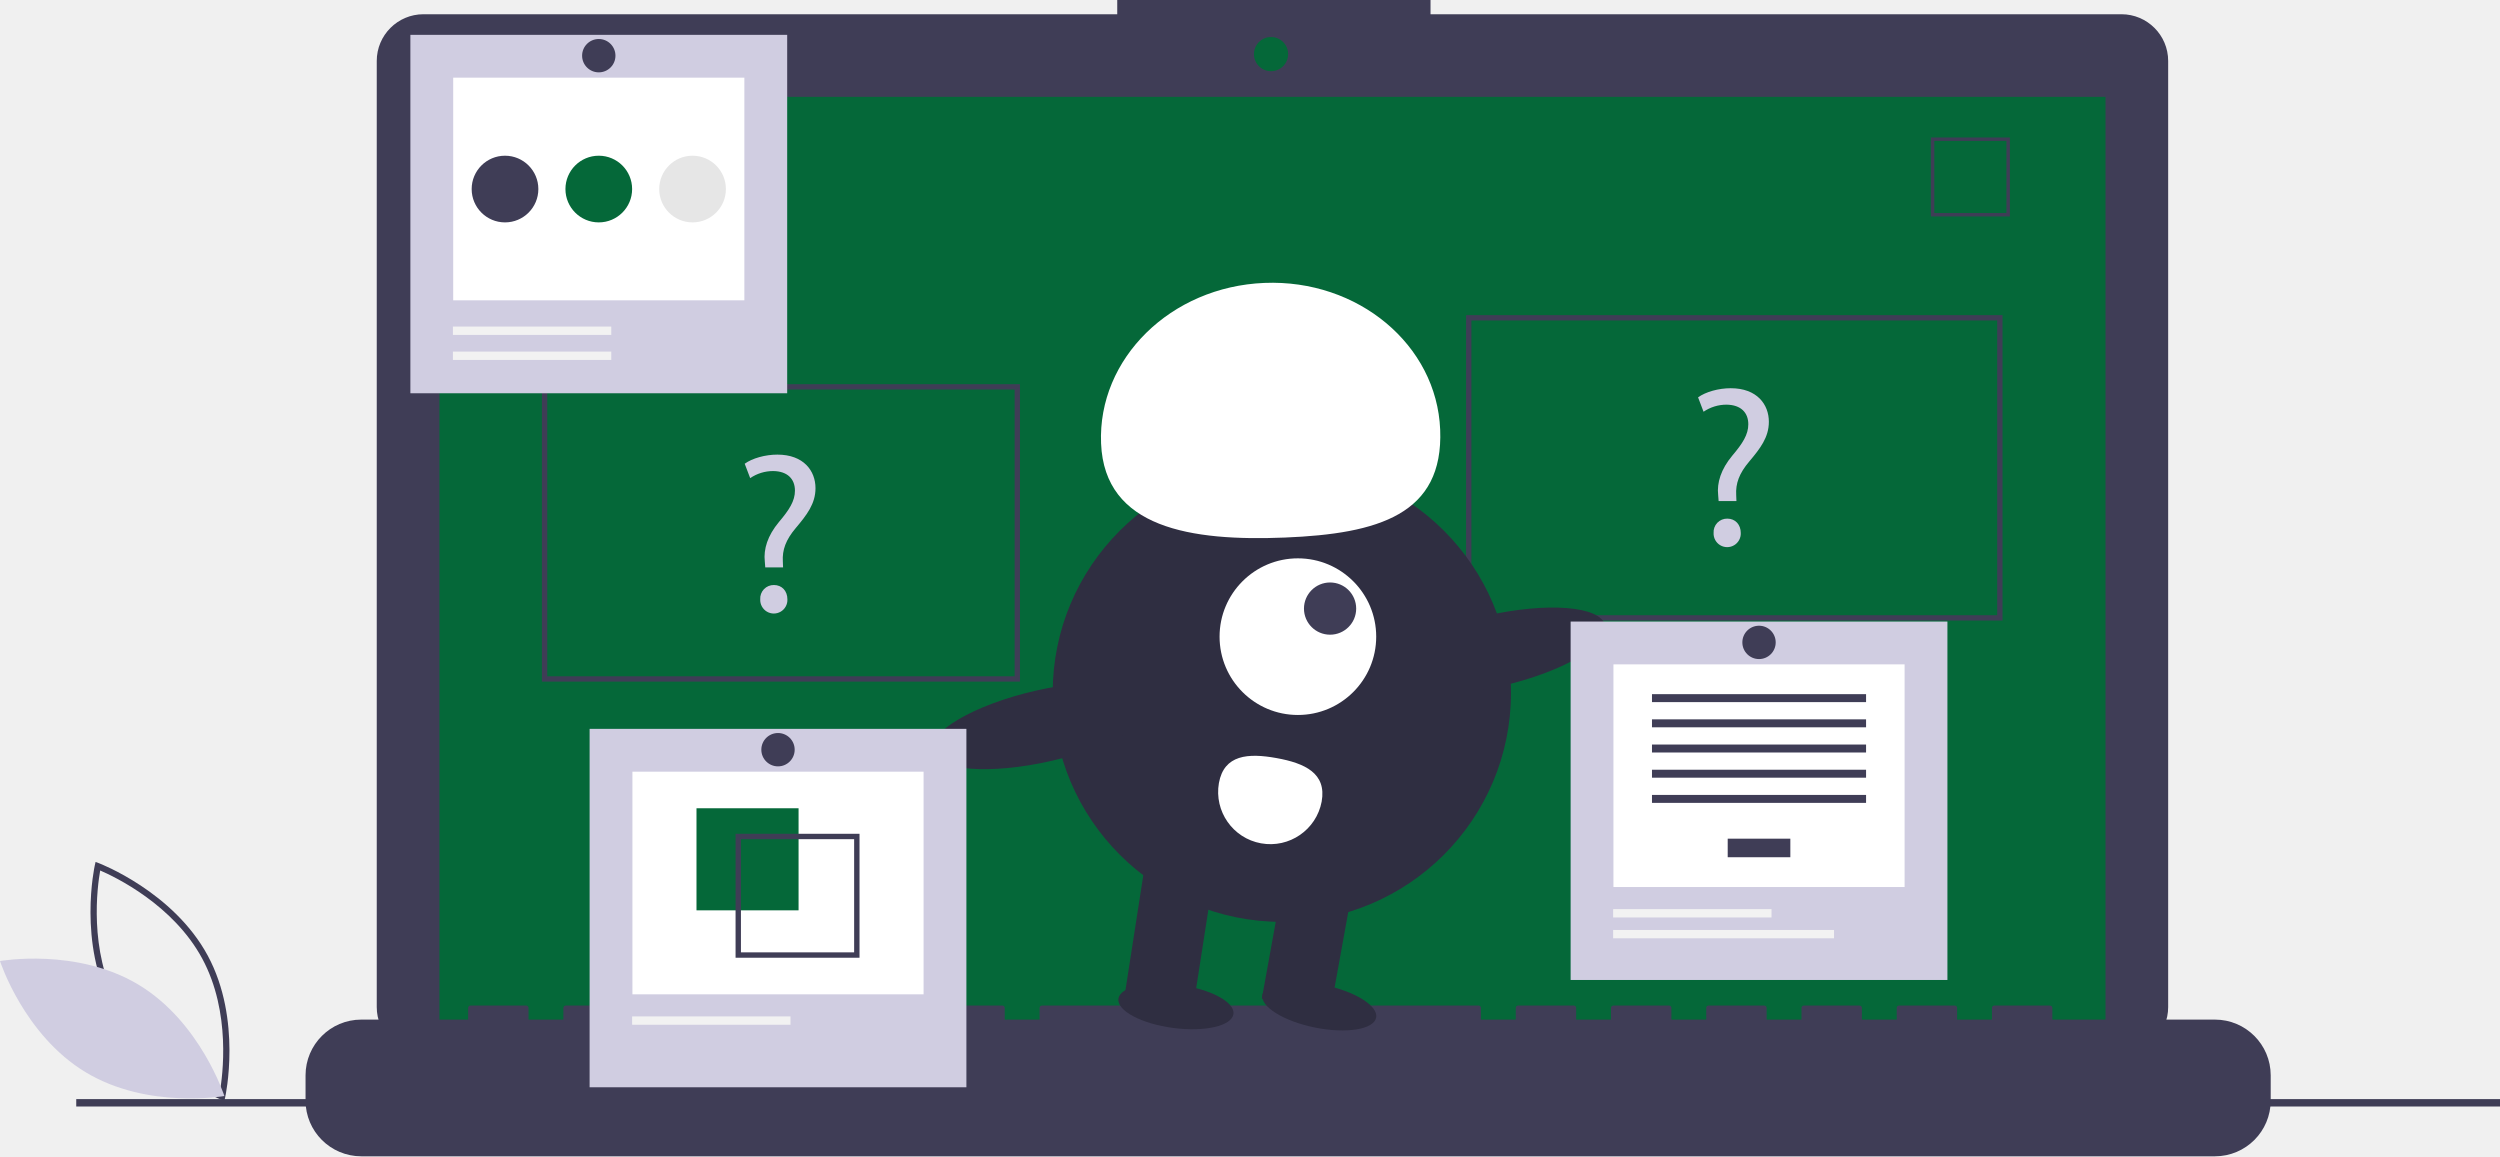
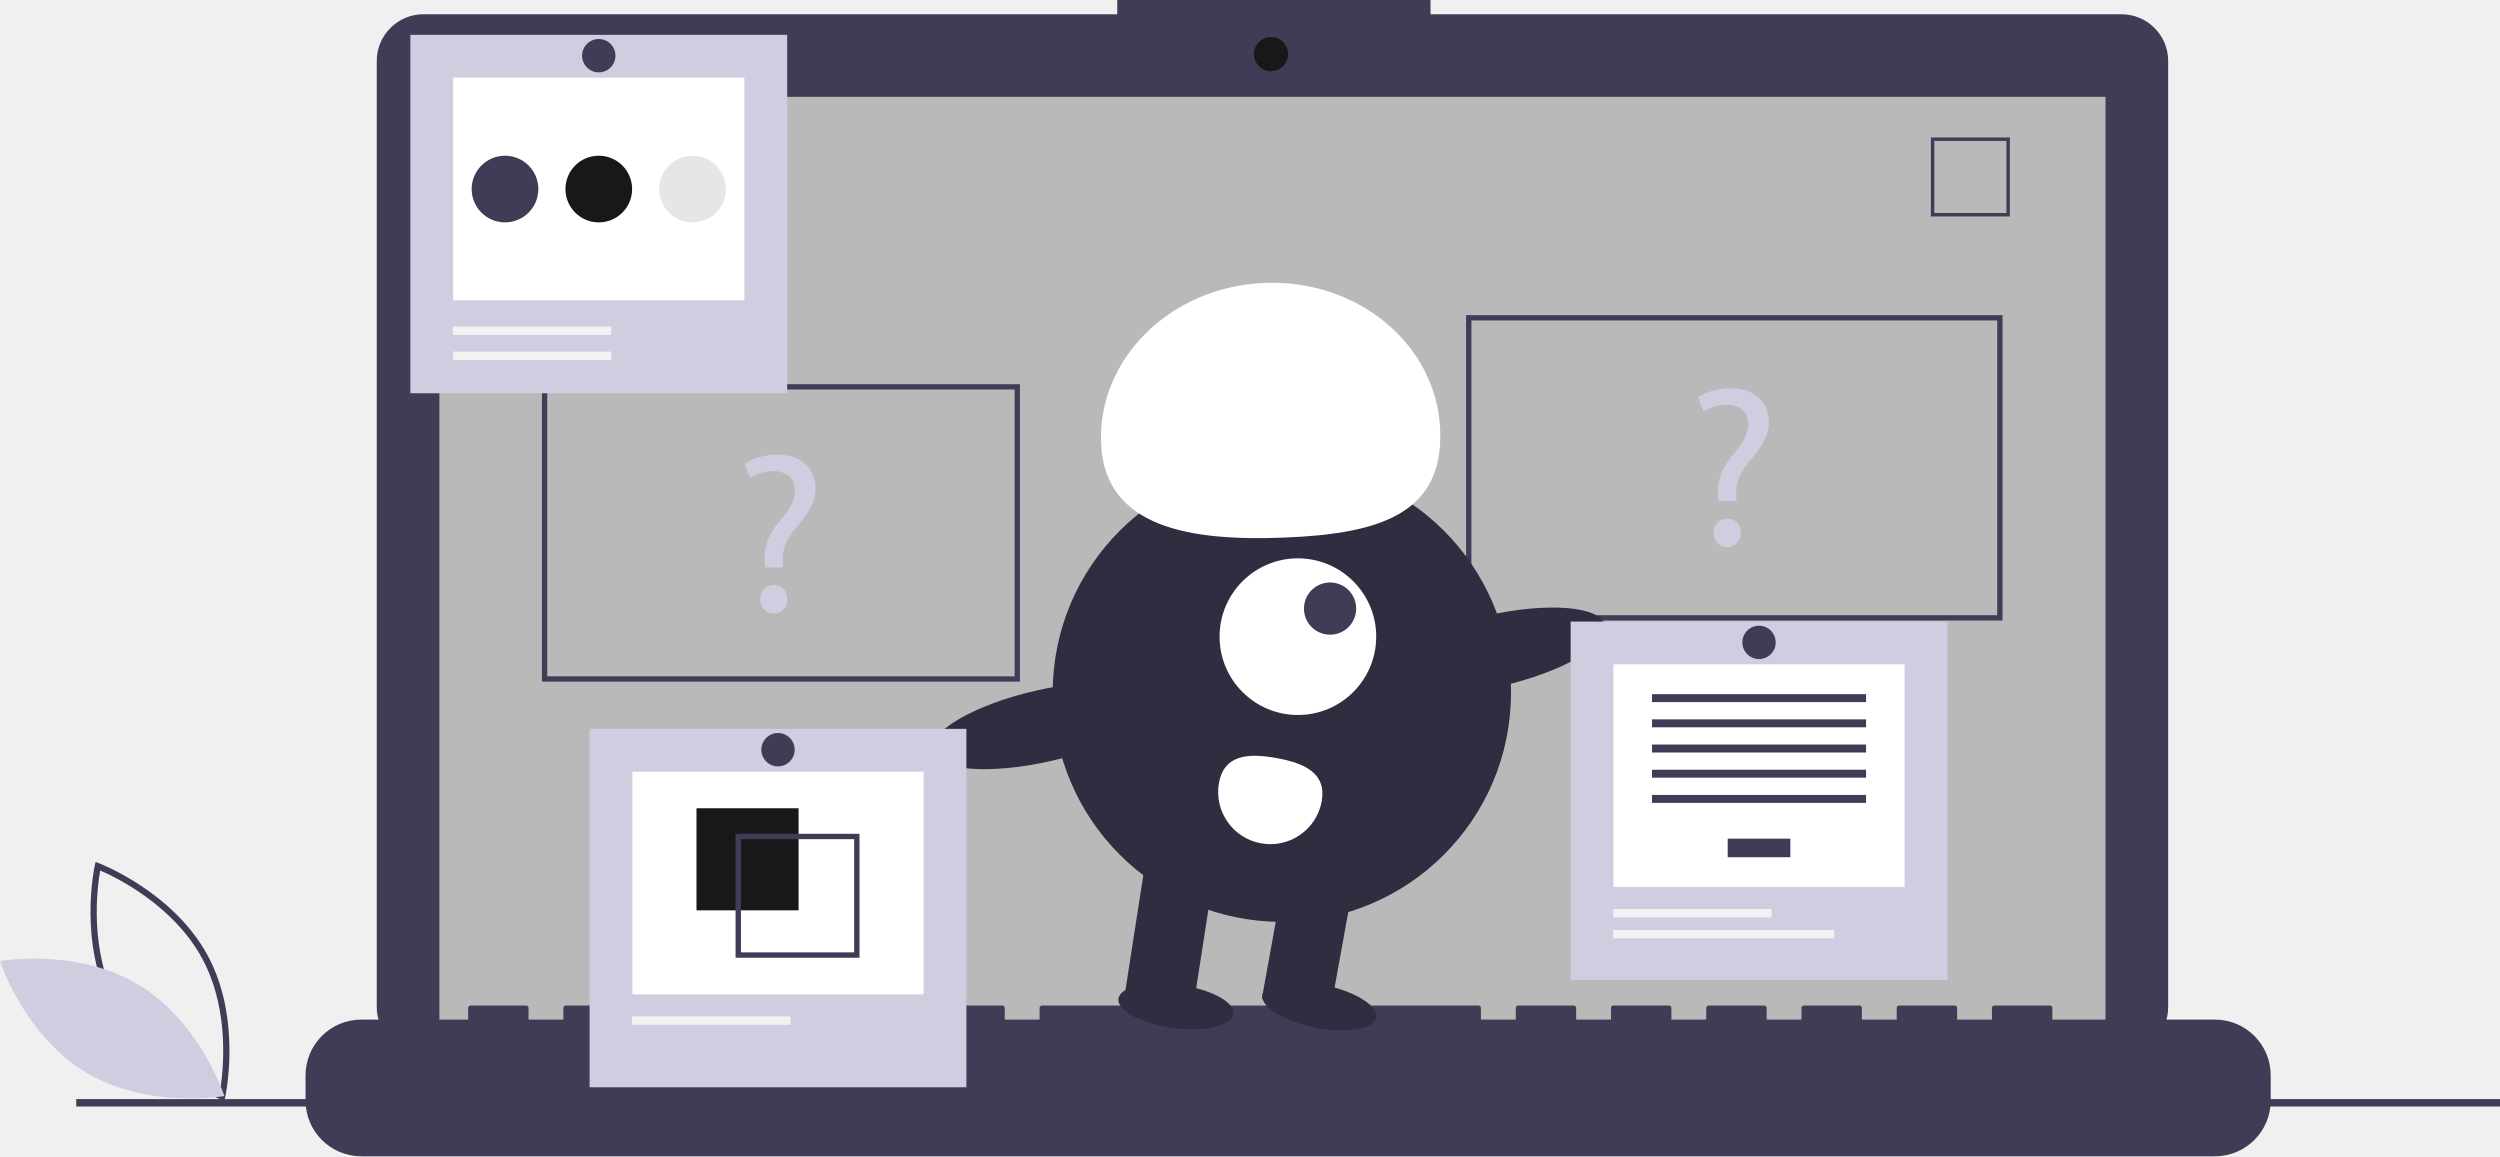
<svg xmlns="http://www.w3.org/2000/svg" id="e18ebc6e-17e0-463f-bef8-5e03a9b69a2f" data-name="Layer 1" width="941.404" height="435.42" viewBox="0 0 941.404 435.42">
  <path d="M213.791,646.813l-1.267-.475c-.278-.105-27.993-10.723-40.975-34.799-12.983-24.077-6.626-53.067-6.56-53.356l.299-1.32,1.267.475c.278.105,27.992,10.723,40.975,34.799,12.983,24.077,6.626,53.067,6.56,53.356Zm-40.163-36.395c10.976,20.357,32.877,30.791,38.426,33.174,1.055-5.947,4.364-29.997-6.603-50.334-10.965-20.335-32.874-30.786-38.426-33.174C165.97,566.035,162.662,590.082,173.628,610.418Z" transform="translate(-129.2979 -232.2899)" fill="#3f3d56" />
  <path d="M181.471,603.093c23.331,14.037,32.317,41.918,32.317,41.918s-28.842,5.123-52.173-8.914-32.317-41.918-32.317-41.918S158.14,589.057,181.471,603.093Z" transform="translate(-129.2979 -232.2899)" fill="#d0cde1" />
  <path d="M928.148,237.652H667.979v-5.362h-117.971v5.362H288.766a17.599,17.599,0,0,0-17.599,17.599V611.503a17.599,17.599,0,0,0,17.599,17.599H928.148A17.599,17.599,0,0,0,945.747,611.503V255.251A17.599,17.599,0,0,0,928.148,237.652Z" transform="translate(-129.2979 -232.2899)" fill="#3f3d56" />
-   <rect x="165.464" y="36.464" width="627.391" height="353.913" fill="#056839" />
-   <circle cx="478.623" cy="20.377" r="6.435" fill="#056839" />
+   <rect x="165.464" y="36.464" width="627.391" height="353.913" fill="#b9b9b9" />
+   <circle cx="478.623" cy="20.377" r="6.435" fill="#181818" />
  <path d="M886.136,313.797h-29.74V284.057h29.74Zm-28.447-1.293h27.154V285.35H857.689Z" transform="translate(-129.2979 -232.2899)" fill="#3f3d56" />
  <path d="M963.363,616.232H902.133v-4.412a.875.875,0,0,0-.875-.875H880.266a.875.875,0,0,0-.875.875v4.412H866.271v-4.412a.875.875,0,0,0-.875-.875H844.403a.875.875,0,0,0-.875.875v4.412H830.408v-4.412a.875.875,0,0,0-.875-.875H808.54a.875.875,0,0,0-.875.875v4.412H794.545v-4.412a.875.875,0,0,0-.875-.875H772.677a.875.875,0,0,0-.875.875v4.412H758.682v-4.412a.875.875,0,0,0-.875-.875h-20.993a.875.875,0,0,0-.875.875v4.412H722.819v-4.412a.875.875,0,0,0-.875-.875H700.951a.875.875,0,0,0-.875.875v4.412H686.956v-4.412a.875.875,0,0,0-.875-.875H521.637a.875.875,0,0,0-.875.875v4.412H507.642v-4.412a.875.875,0,0,0-.875-.875H485.774a.875.875,0,0,0-.875.875v4.412H471.779v-4.412a.875.875,0,0,0-.875-.875H449.911a.875.875,0,0,0-.875.875v4.412H435.916v-4.412a.875.875,0,0,0-.875-.875H414.048a.875.875,0,0,0-.875.875v4.412H400.053v-4.412a.875.875,0,0,0-.875-.875H378.185a.875.875,0,0,0-.875.875v4.412H364.19v-4.412a.875.875,0,0,0-.875-.875H342.323a.875.875,0,0,0-.875.875v4.412H328.327v-4.412a.875.875,0,0,0-.875-.875h-20.993a.875.875,0,0,0-.875.875v4.412h-40.236a20.993,20.993,0,0,0-20.993,20.993v9.492a20.993,20.993,0,0,0,20.993,20.993H963.363a20.993,20.993,0,0,0,20.993-20.993v-9.492A20.993,20.993,0,0,0,963.363,616.232Z" transform="translate(-129.2979 -232.2899)" fill="#3f3d56" />
  <rect x="28.711" y="413.883" width="912.693" height="2.785" fill="#3f3d56" />
  <path d="M883.37,465.961h-202v-115h202Zm-200-2h198v-111h-198Z" transform="translate(-129.2979 -232.2899)" fill="#3f3d56" />
  <path d="M513.37,488.961h-180v-112h180Zm-178-2h176v-108h-176Z" transform="translate(-129.2979 -232.2899)" fill="#3f3d56" />
  <path d="M417.464,445.961l-.172-2.236c-.516-4.644,1.032-9.718,5.332-14.877,3.87-4.559,6.02-7.912,6.02-11.782,0-4.386-2.752-7.31-8.17-7.396a15.28,15.28,0,0,0-8.686,2.666l-2.064-5.418c2.838-2.064,7.74-3.44,12.298-3.44,9.89,0,14.362,6.106,14.362,12.642,0,5.849-3.268,10.062-7.396,14.964-3.784,4.472-5.16,8.256-4.902,12.642l.086,2.236Zm-1.892,12.04a5.084,5.084,0,0,1,5.16-5.418c3.01,0,5.074,2.235,5.074,5.418a5.121,5.121,0,1,1-10.234,0Z" transform="translate(-129.2979 -232.2899)" fill="#d0cde1" />
  <path d="M776.464,420.961l-.172-2.236c-.516-4.644,1.032-9.718,5.332-14.877,3.87-4.559,6.02-7.912,6.02-11.782,0-4.386-2.752-7.31-8.17-7.396a15.28,15.28,0,0,0-8.686,2.666l-2.064-5.418c2.838-2.064,7.74-3.44,12.298-3.44,9.89,0,14.362,6.106,14.362,12.642,0,5.849-3.268,10.062-7.396,14.964-3.784,4.472-5.16,8.256-4.902,12.642l.086,2.236Zm-1.892,12.04a5.084,5.084,0,0,1,5.16-5.418c3.01,0,5.074,2.235,5.074,5.418a5.121,5.121,0,1,1-10.234,0Z" transform="translate(-129.2979 -232.2899)" fill="#d0cde1" />
  <circle cx="482.693" cy="260.849" r="86.292" fill="#2f2e41" />
  <polygon points="449.365 379.018 423.568 374.348 431.935 320.484 457.731 325.154 449.365 379.018" fill="#2f2e41" />
  <rect x="608.432" y="564.073" width="26.215" height="46.969" transform="translate(-14.69358 -333.6098) rotate(10.26106)" fill="#2f2e41" />
  <ellipse cx="626.082" cy="611.196" rx="8.192" ry="21.846" transform="translate(-226.2152 871.6648) rotate(-78.58697)" fill="#2f2e41" />
  <ellipse cx="572.111" cy="611.257" rx="8.192" ry="21.846" transform="translate(-238.2839 865.8482) rotate(-82.4537)" fill="#2f2e41" />
  <circle cx="488.734" cy="239.741" r="29.492" fill="#fff" />
  <circle cx="500.856" cy="229.17" r="9.831" fill="#3f3d56" />
  <path d="M543.919,399.262c-1.298-31.947,26.236-59.006,61.498-60.438s64.899,23.304,66.197,55.251-23.214,39.205-58.476,40.638S545.216,431.209,543.919,399.262Z" transform="translate(-129.2979 -232.2899)" fill="#fff" />
  <ellipse cx="691.67" cy="477.418" rx="43.146" ry="13.545" transform="translate(-218.4794 -65.68735) rotate(-12.9101)" fill="#2f2e41" />
  <ellipse cx="522.282" cy="505.587" rx="43.146" ry="13.545" transform="translate(-229.0548 -102.8204) rotate(-12.9101)" fill="#2f2e41" />
  <path d="M588.291,527.145A19.662,19.662,0,0,0,626.985,534.15c1.934-10.685-6.327-14.466-17.012-16.4S590.225,516.46,588.291,527.145Z" transform="translate(-129.2979 -232.2899)" fill="#fff" />
  <rect x="154.535" y="13.122" width="141.887" height="134.967" fill="#d0cde1" />
  <rect x="170.658" y="29.246" width="109.64" height="83.842" fill="#fff" />
  <rect x="170.55" y="122.979" width="59.637" height="3.139" fill="#f2f2f2" />
  <rect x="170.55" y="132.396" width="59.637" height="3.139" fill="#f2f2f2" />
  <circle cx="190.167" cy="71.19" r="12.555" fill="#3f3d56" />
-   <circle cx="225.478" cy="71.19" r="12.555" fill="#056839" />
+   <circle cx="225.478" cy="71.19" r="12.555" fill="#181818" />
  <circle cx="260.789" cy="71.19" r="12.555" fill="#e6e6e6" />
  <circle cx="225.478" cy="20.969" r="6.278" fill="#3f3d56" />
  <rect x="222.022" y="274.459" width="141.887" height="134.967" fill="#d0cde1" />
  <rect x="238.146" y="290.582" width="109.64" height="83.842" fill="#fff" />
-   <rect x="262.272" y="304.361" width="38.437" height="38.437" fill="#056839" />
+   <rect x="262.272" y="304.361" width="38.437" height="38.437" fill="#181818" />
  <path d="M406.284,546.262V592.936h46.674V546.262Zm44.649,44.649H408.308V548.287H450.933Z" transform="translate(-129.2979 -232.2899)" fill="#3f3d56" />
  <rect x="238.037" y="382.747" width="59.637" height="3.139" fill="#f2f2f2" />
  <circle cx="292.966" cy="282.306" r="6.278" fill="#3f3d56" />
  <rect x="591.437" y="234.053" width="141.887" height="134.967" fill="#d0cde1" />
  <rect x="607.56" y="250.176" width="109.64" height="83.842" fill="#fff" />
  <rect x="650.587" y="315.812" width="23.587" height="6.99" fill="#3f3d56" />
  <rect x="622.072" y="261.393" width="80.617" height="2.996" fill="#3f3d56" />
  <rect x="622.072" y="270.879" width="80.617" height="2.996" fill="#3f3d56" />
  <rect x="622.072" y="280.365" width="80.617" height="2.996" fill="#3f3d56" />
  <rect x="622.072" y="289.851" width="80.617" height="2.996" fill="#3f3d56" />
  <rect x="622.072" y="299.337" width="80.617" height="2.996" fill="#3f3d56" />
  <rect x="607.451" y="342.341" width="59.637" height="3.139" fill="#f2f2f2" />
  <rect x="607.451" y="350.187" width="83.178" height="3.139" fill="#f2f2f2" />
  <circle cx="662.38" cy="241.9" r="6.278" fill="#3f3d56" />
</svg>
